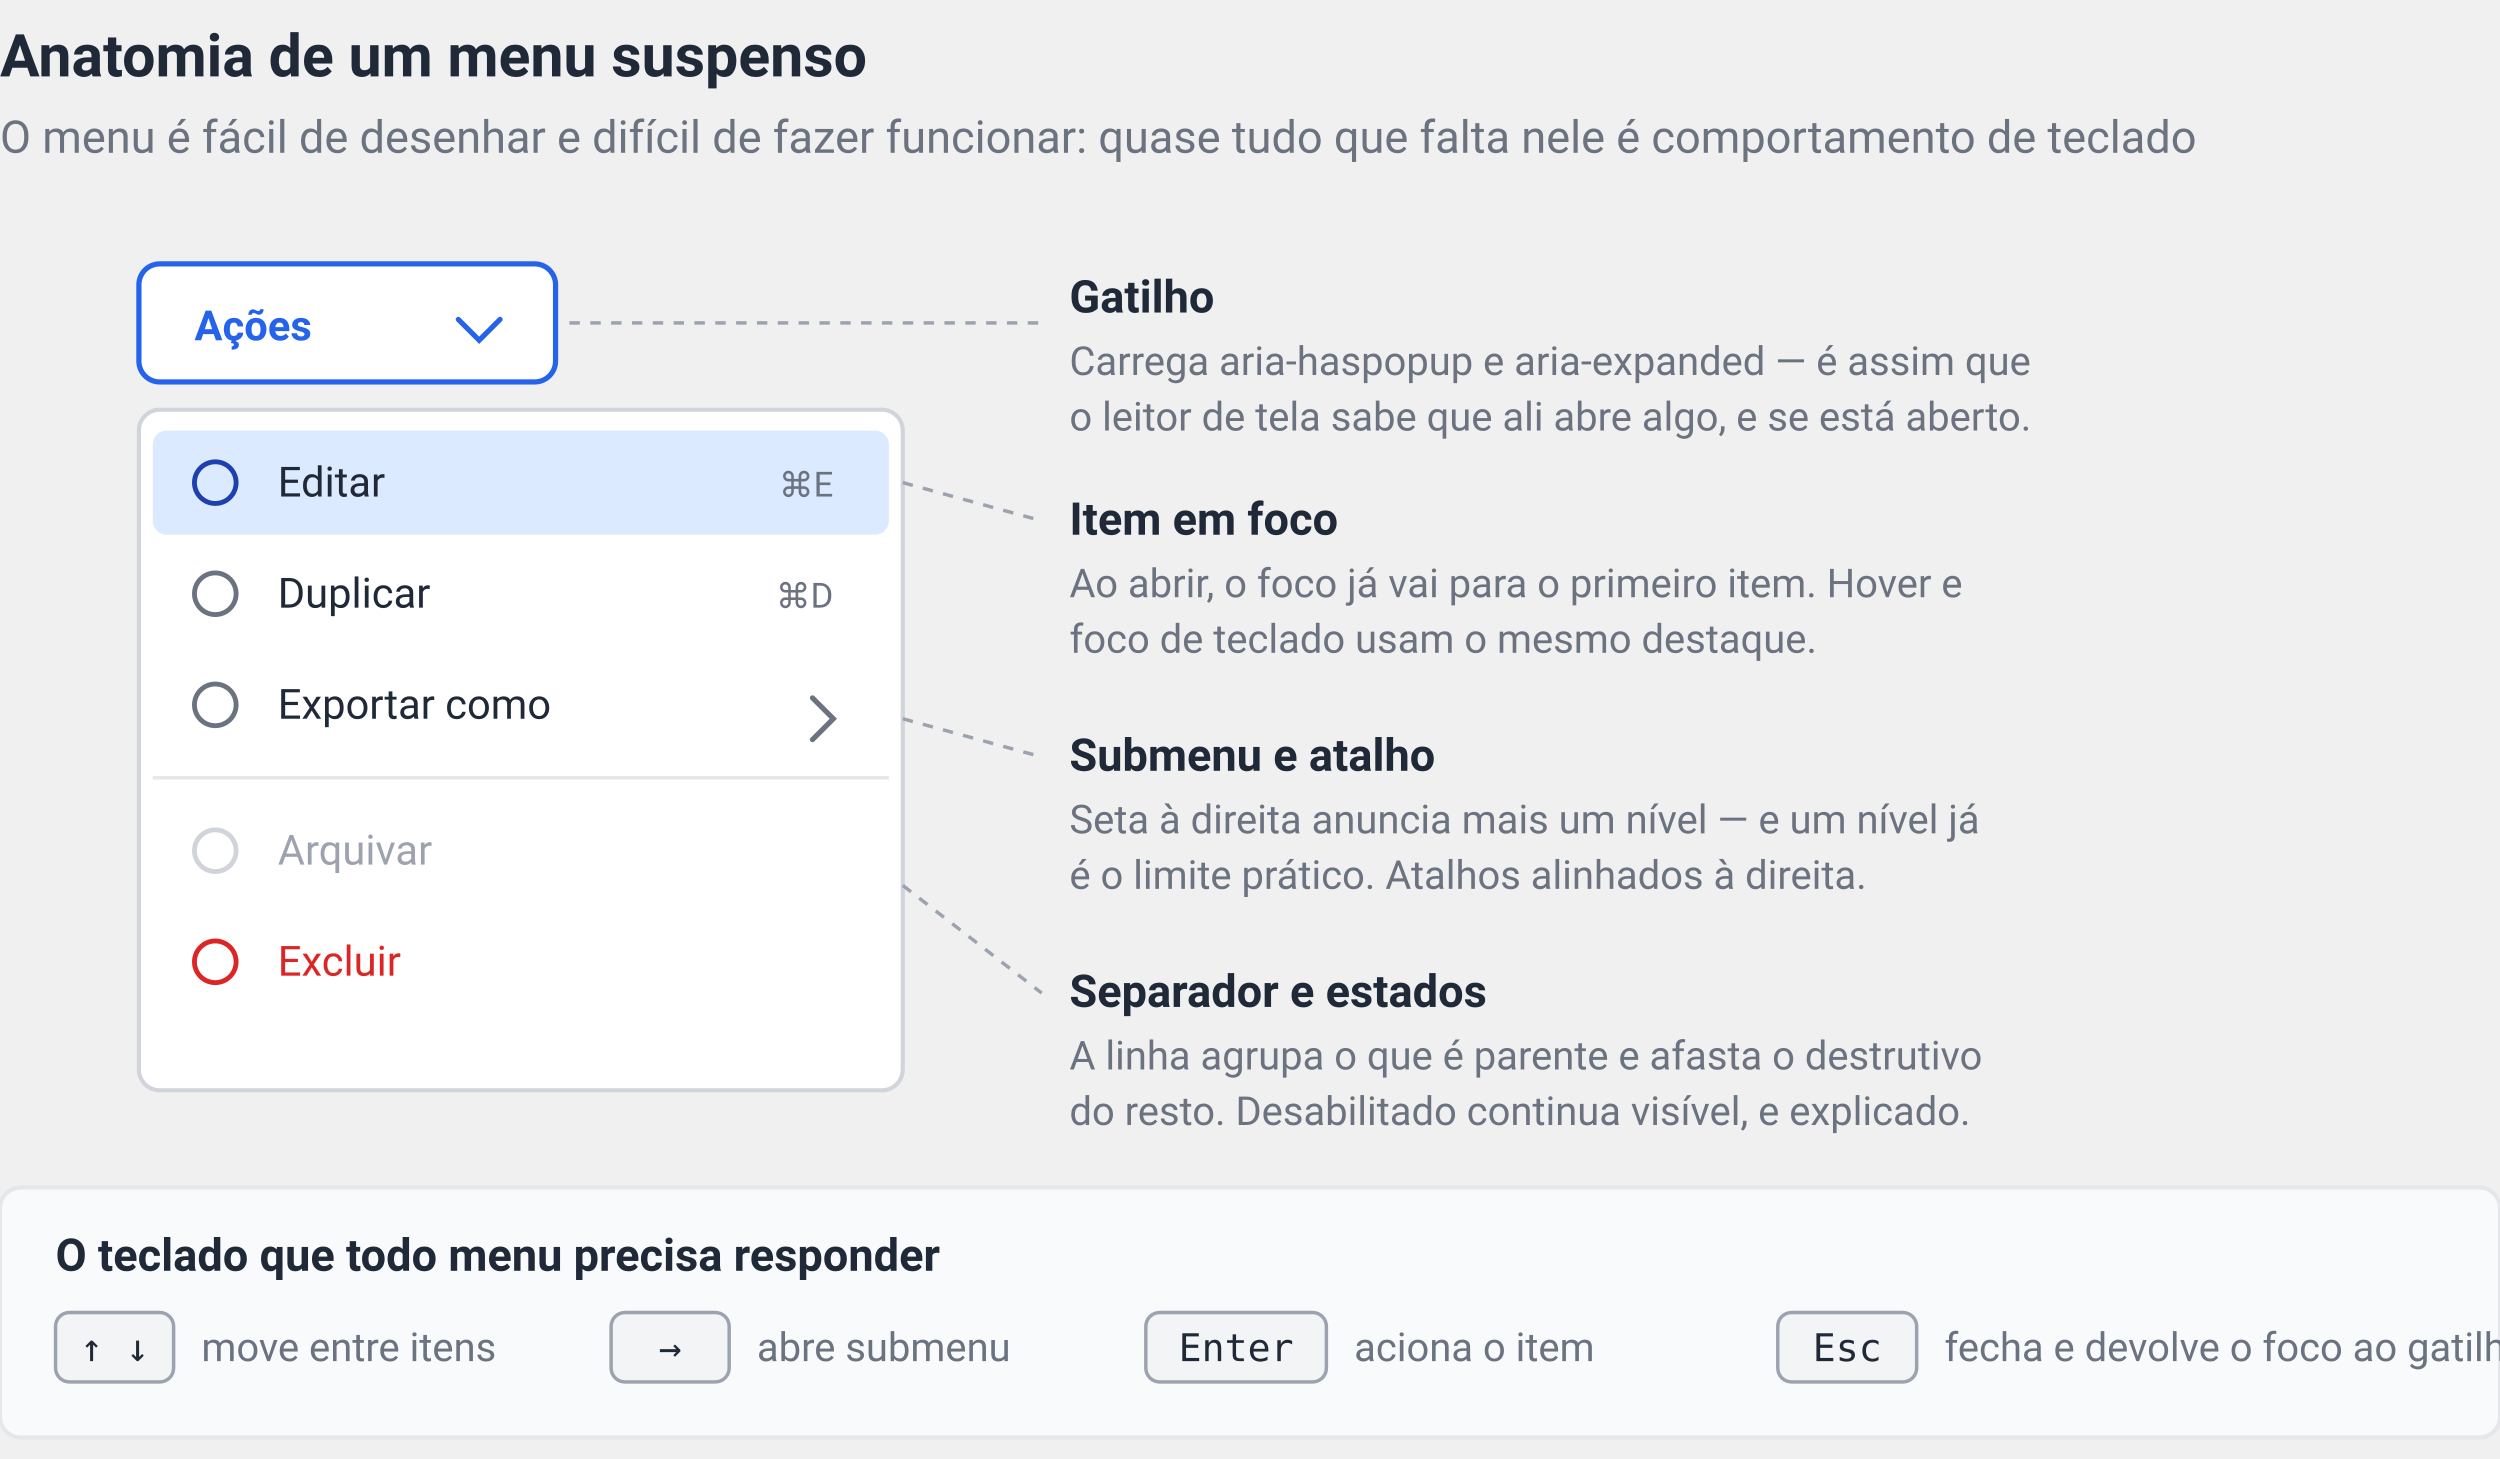
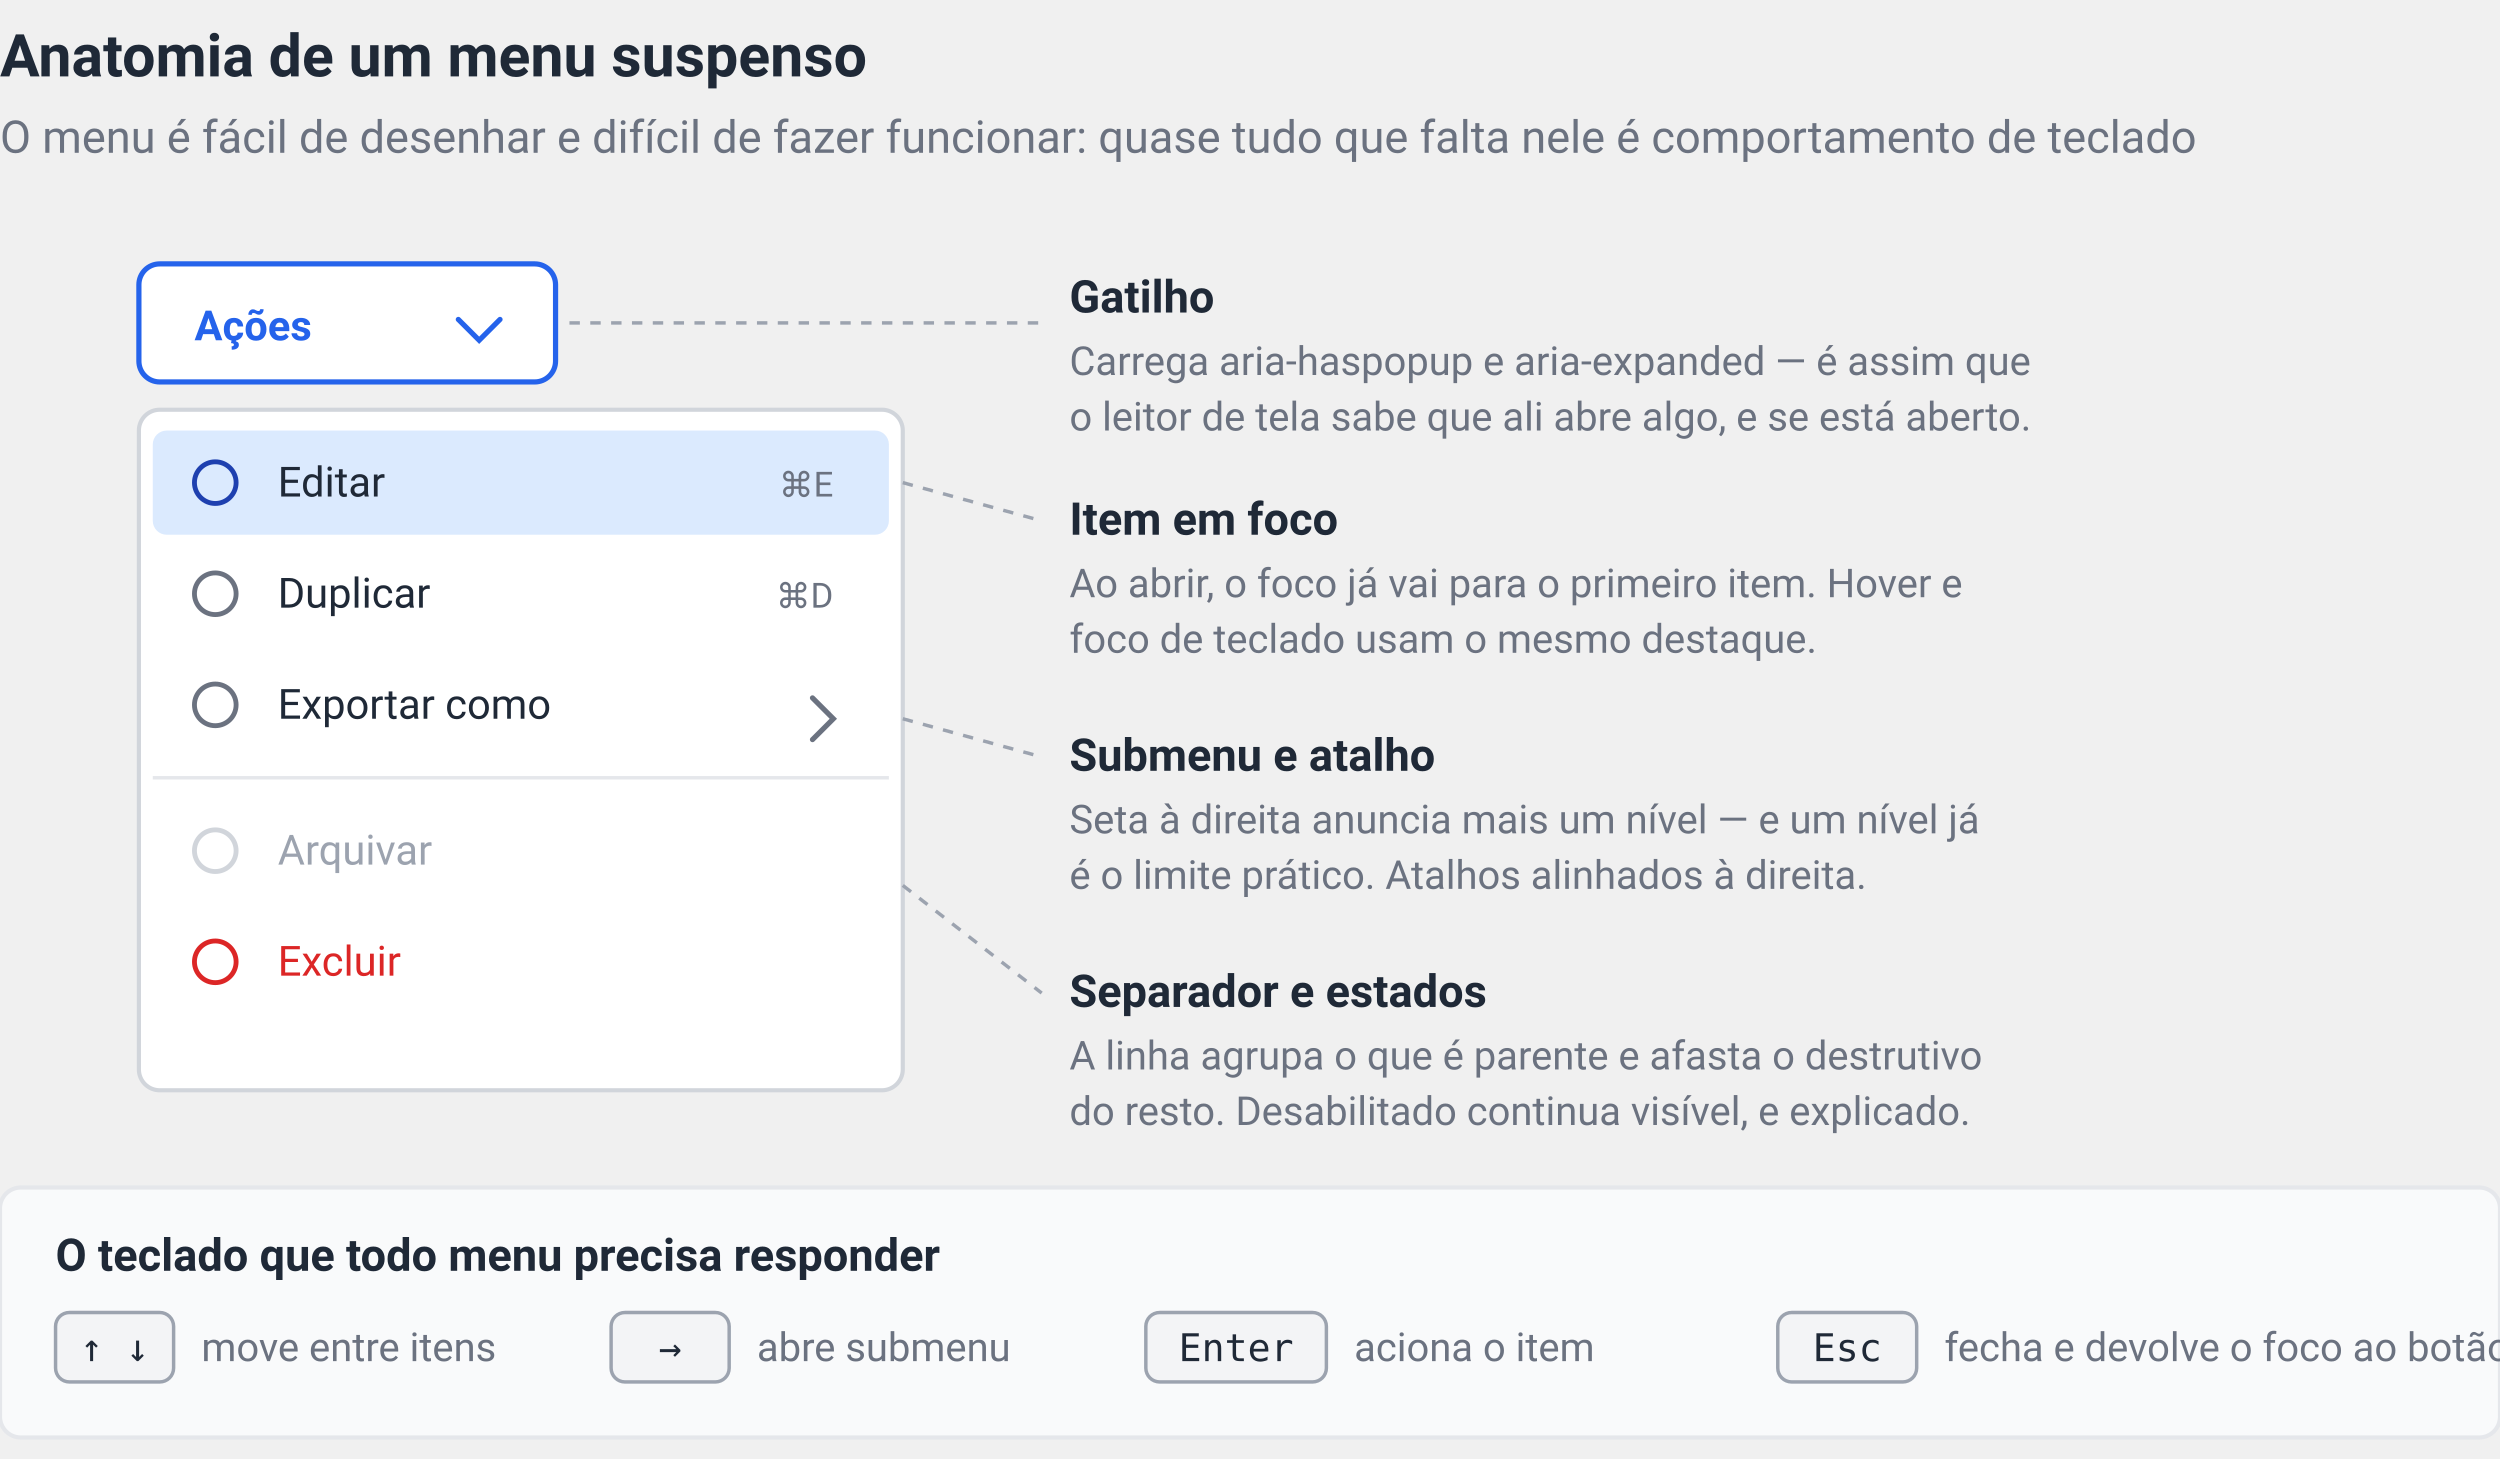
<svg xmlns="http://www.w3.org/2000/svg" viewBox="0 0 720 420" width="720" height="420" role="img" aria-label="Anatomia de um menu suspenso: gatilho com aria-expanded, itens com ícone, atalho e seta de submenu, separadores e item desabilitado, mais o mapa de navegação por teclado">
  <style>
    text { font-family: -apple-system, BlinkMacSystemFont, "Segoe UI", Roboto, Helvetica, Arial, sans-serif; }
    .ink   { fill: #1f2937; }
    .muted { fill: #6b7280; }
    .card  { fill: #f9fafb; stroke: #e5e7eb; stroke-width: 1.2; }
    .lead  { stroke: #9ca3af; stroke-width: 1; stroke-dasharray: 3 3; }
    .kbd   { fill: #f3f4f6; stroke: #9ca3af; stroke-width: 1; }
    .accent{ fill: #2563eb; }
    .mono  { font-family: ui-monospace, SFMono-Regular, Menlo, Consolas, monospace; font-size: 11px; }
    .ttl { font-size: 17px; font-weight: 700; }
    .h   { font-size: 13px; font-weight: 700; }
    .an  { font-size: 11.5px; }
    .cap { font-size: 13px; }
    @media (prefers-color-scheme: dark) {
      .ink { fill: #e5e7eb; }
      .muted { fill: #9ca3af; }
      .card { fill: #1f2937; stroke: #4b5563; }
      .lead { stroke: #6b7280; }
      .kbd { fill: #1f2937; stroke: #6b7280; }
      .accent { fill: #60a5fa; }
    }
  </style>
  <text x="0" y="22" class="ink ttl">Anatomia de um menu suspenso</text>
  <text x="0" y="44" class="muted cap">O menu é fácil de desenhar e difícil de fazer funcionar: quase tudo que falta nele é comportamento de teclado</text>
  <rect x="40" y="76" width="120" height="34" rx="6" fill="#ffffff" stroke="#2563eb" stroke-width="1.5" />
  <text x="56" y="98" font-size="12" font-weight="600" fill="#2563eb">Ações</text>
  <path d="M 132 92 L 138 98 L 144 92" fill="none" stroke="#2563eb" stroke-width="1.5" stroke-linecap="round" />
  <rect x="40" y="118" width="220" height="196" rx="6" fill="#ffffff" stroke="#d1d5db" stroke-width="1.2" />
  <rect x="44" y="124" width="212" height="30" rx="4" fill="#dbeafe" />
  <circle cx="62" cy="139" r="6" fill="none" stroke="#1e40af" stroke-width="1.4" />
  <text x="80" y="143" font-size="12" fill="#1f2937">Editar</text>
  <text x="240" y="143" font-size="10" fill="#6b7280" text-anchor="end">⌘E</text>
  <circle cx="62" cy="171" r="6" fill="none" stroke="#6b7280" stroke-width="1.4" />
  <text x="80" y="175" font-size="12" fill="#1f2937">Duplicar</text>
  <text x="240" y="175" font-size="10" fill="#6b7280" text-anchor="end">⌘D</text>
  <circle cx="62" cy="203" r="6" fill="none" stroke="#6b7280" stroke-width="1.4" />
  <text x="80" y="207" font-size="12" fill="#1f2937">Exportar como</text>
  <path d="M 234 201 L 240 207 L 234 213" fill="none" stroke="#6b7280" stroke-width="1.5" stroke-linecap="round" />
  <line x1="44" y1="224" x2="256" y2="224" stroke="#e5e7eb" stroke-width="1" />
  <circle cx="62" cy="245" r="6" fill="none" stroke="#d1d5db" stroke-width="1.4" />
  <text x="80" y="249" font-size="12" fill="#9ca3af">Arquivar</text>
  <circle cx="62" cy="277" r="6" fill="none" stroke="#dc2626" stroke-width="1.4" />
  <text x="80" y="281" font-size="12" fill="#dc2626">Excluir</text>
  <line x1="164" y1="93" x2="300" y2="93" class="lead" />
  <text x="308" y="90" class="ink h">Gatilho</text>
  <text x="308" y="108" class="muted an">Carrega aria-haspopup e aria-expanded — é assim que</text>
  <text x="308" y="124" class="muted an">o leitor de tela sabe que ali abre algo, e se está aberto.</text>
  <line x1="260" y1="139" x2="300" y2="150" class="lead" />
  <text x="308" y="154" class="ink h">Item em foco</text>
  <text x="308" y="172" class="muted an">Ao abrir, o foco já vai para o primeiro item. Hover e</text>
  <text x="308" y="188" class="muted an">foco de teclado usam o mesmo destaque.</text>
  <line x1="260" y1="207" x2="300" y2="218" class="lead" />
  <text x="308" y="222" class="ink h">Submenu e atalho</text>
  <text x="308" y="240" class="muted an">Seta à direita anuncia mais um nível — e um nível já</text>
  <text x="308" y="256" class="muted an">é o limite prático. Atalhos alinhados à direita.</text>
  <line x1="260" y1="255" x2="300" y2="286" class="lead" />
  <text x="308" y="290" class="ink h">Separador e estados</text>
  <text x="308" y="308" class="muted an">A linha agrupa o que é parente e afasta o destrutivo</text>
  <text x="308" y="324" class="muted an">do resto. Desabilitado continua visível, e explicado.</text>
  <rect x="0" y="342" width="720" height="72" rx="6" class="card" />
  <text x="16" y="366" class="ink h">O teclado que todo menu precisa responder</text>
  <rect x="16" y="378" width="34" height="20" rx="4" class="kbd" />
  <text x="33" y="392" class="ink mono" text-anchor="middle">↑ ↓</text>
  <text x="58" y="392" class="muted an">move entre itens</text>
  <rect x="176" y="378" width="34" height="20" rx="4" class="kbd" />
  <text x="193" y="392" class="ink mono" text-anchor="middle">→</text>
  <text x="218" y="392" class="muted an">abre submenu</text>
  <rect x="330" y="378" width="52" height="20" rx="4" class="kbd" />
  <text x="356" y="392" class="ink mono" text-anchor="middle">Enter</text>
  <text x="390" y="392" class="muted an">aciona o item</text>
  <rect x="512" y="378" width="40" height="20" rx="4" class="kbd" />
  <text x="532" y="392" class="ink mono" text-anchor="middle">Esc</text>
-   <text x="560" y="392" class="muted an">fecha e devolve o foco ao gatilho</text>
+   <text x="560" y="392" class="muted an">fecha e devolve o foco ao botão</text>
</svg>
